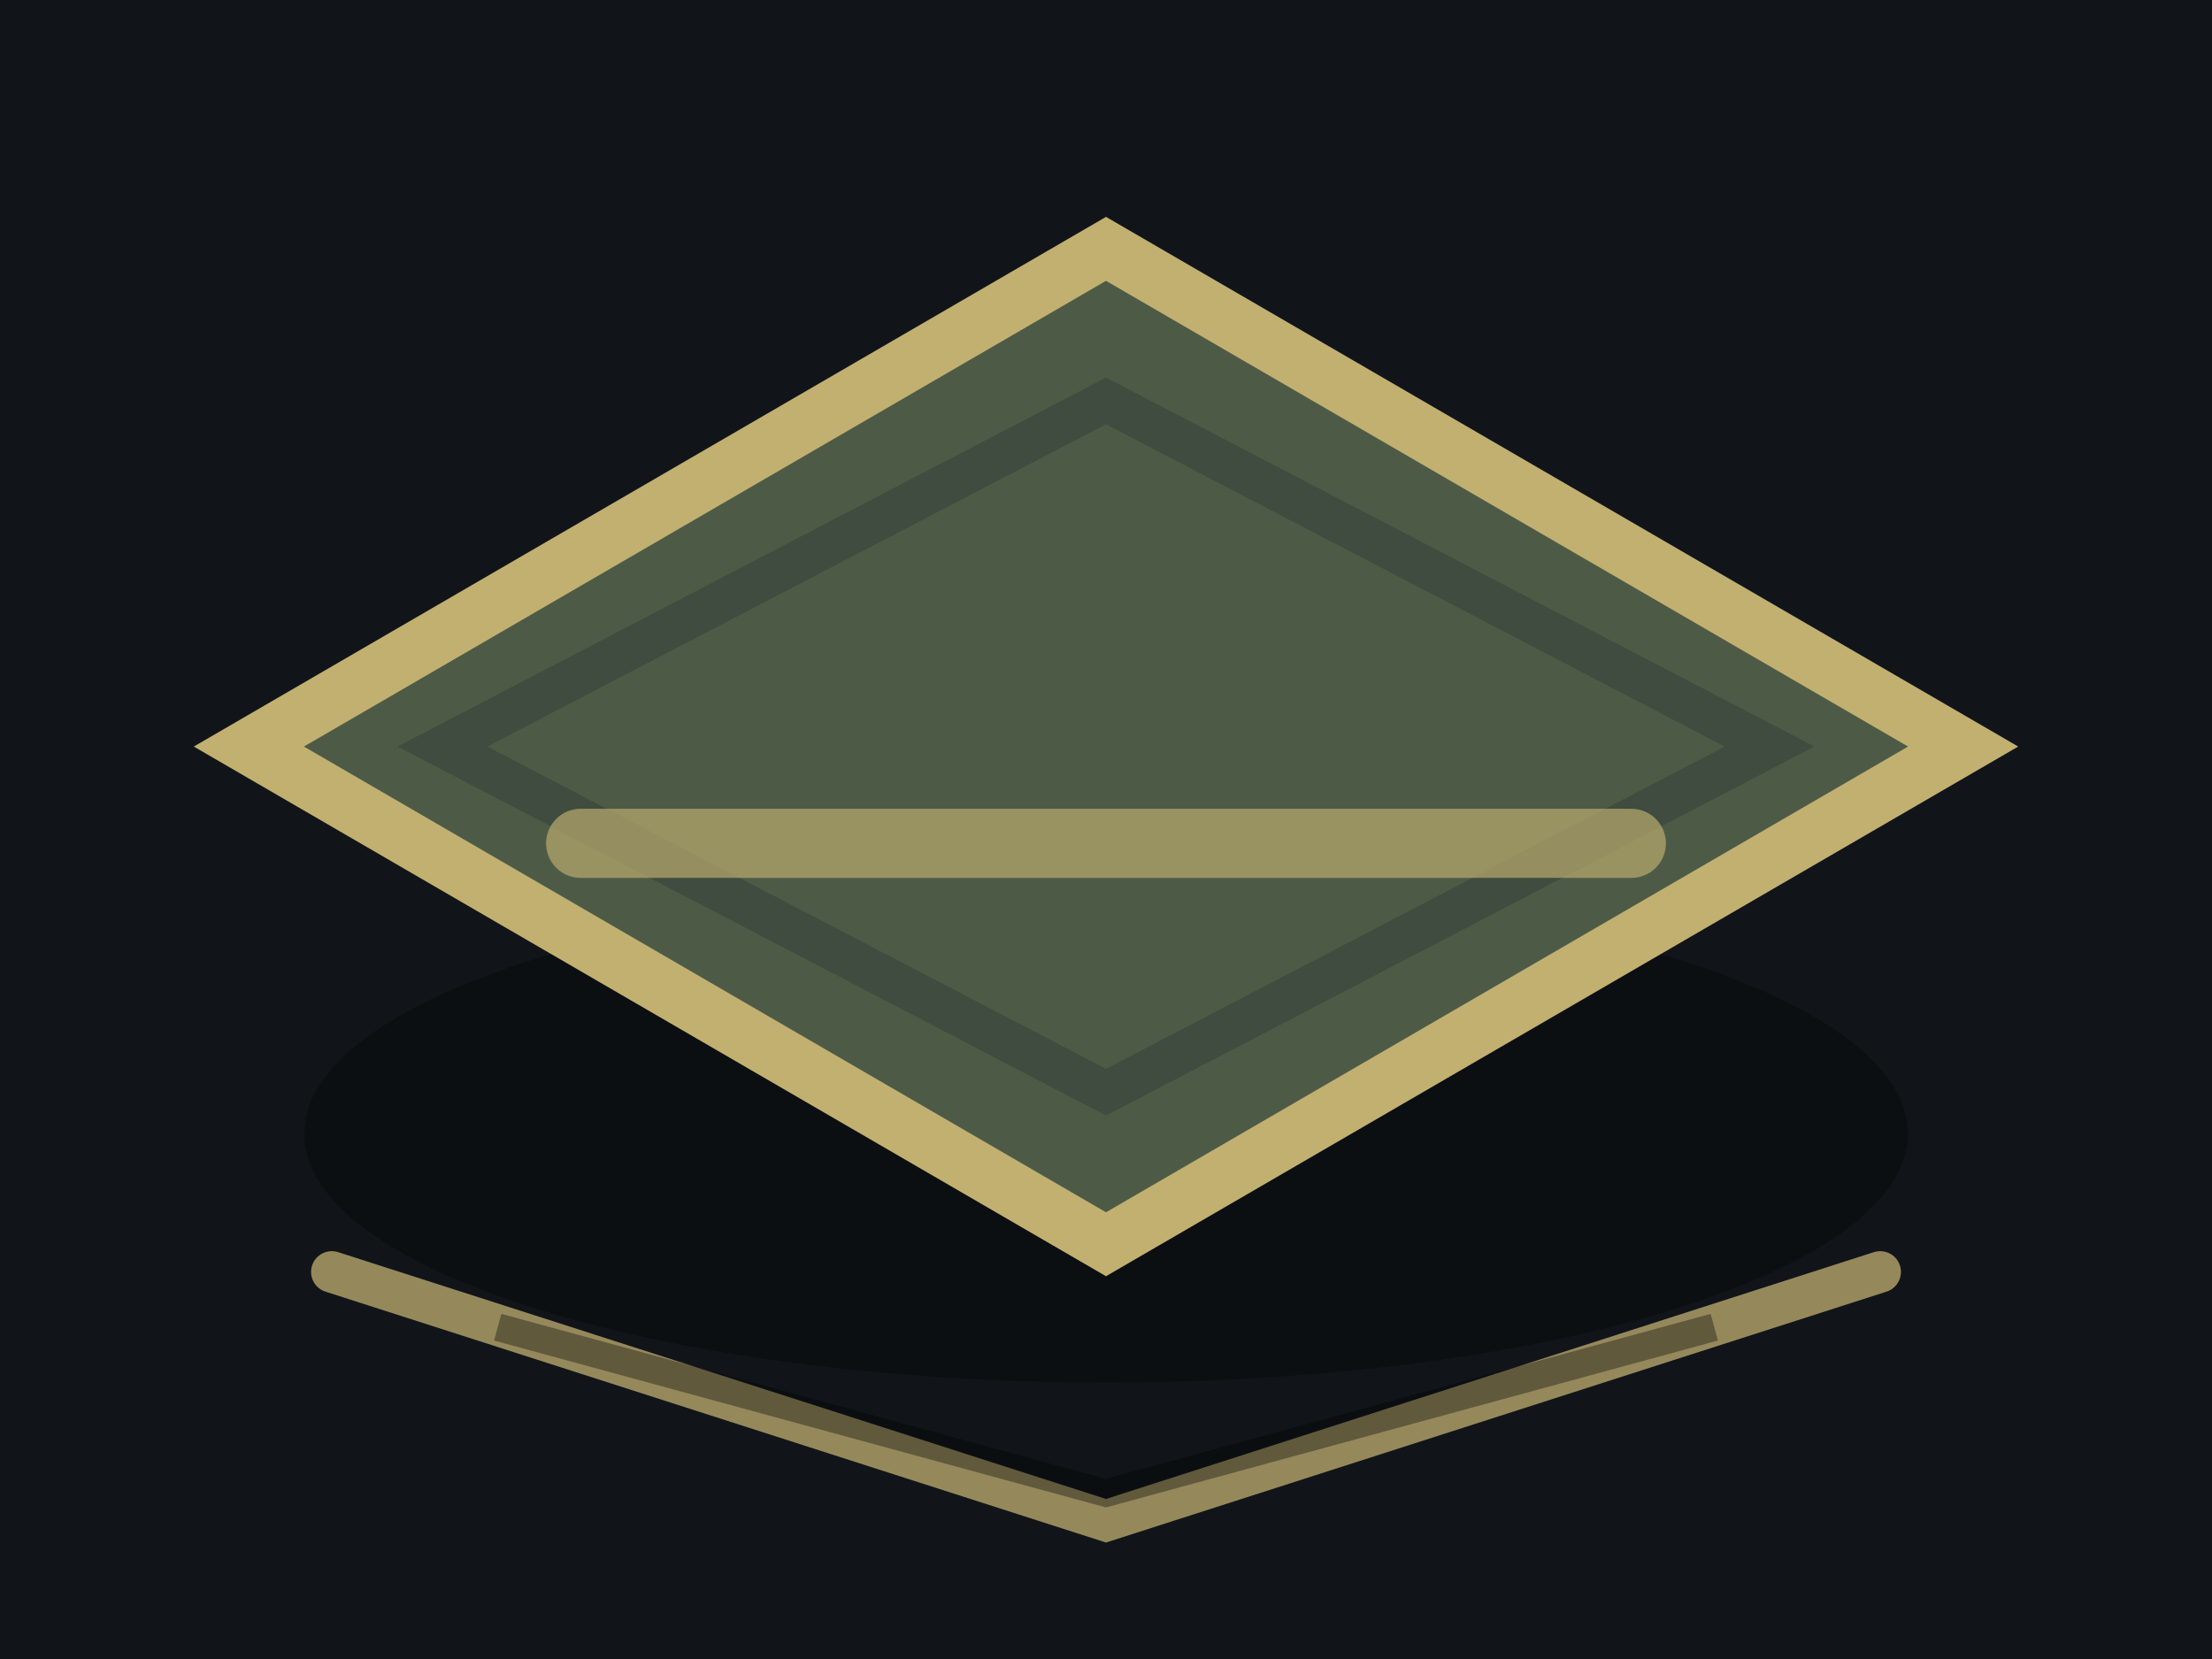
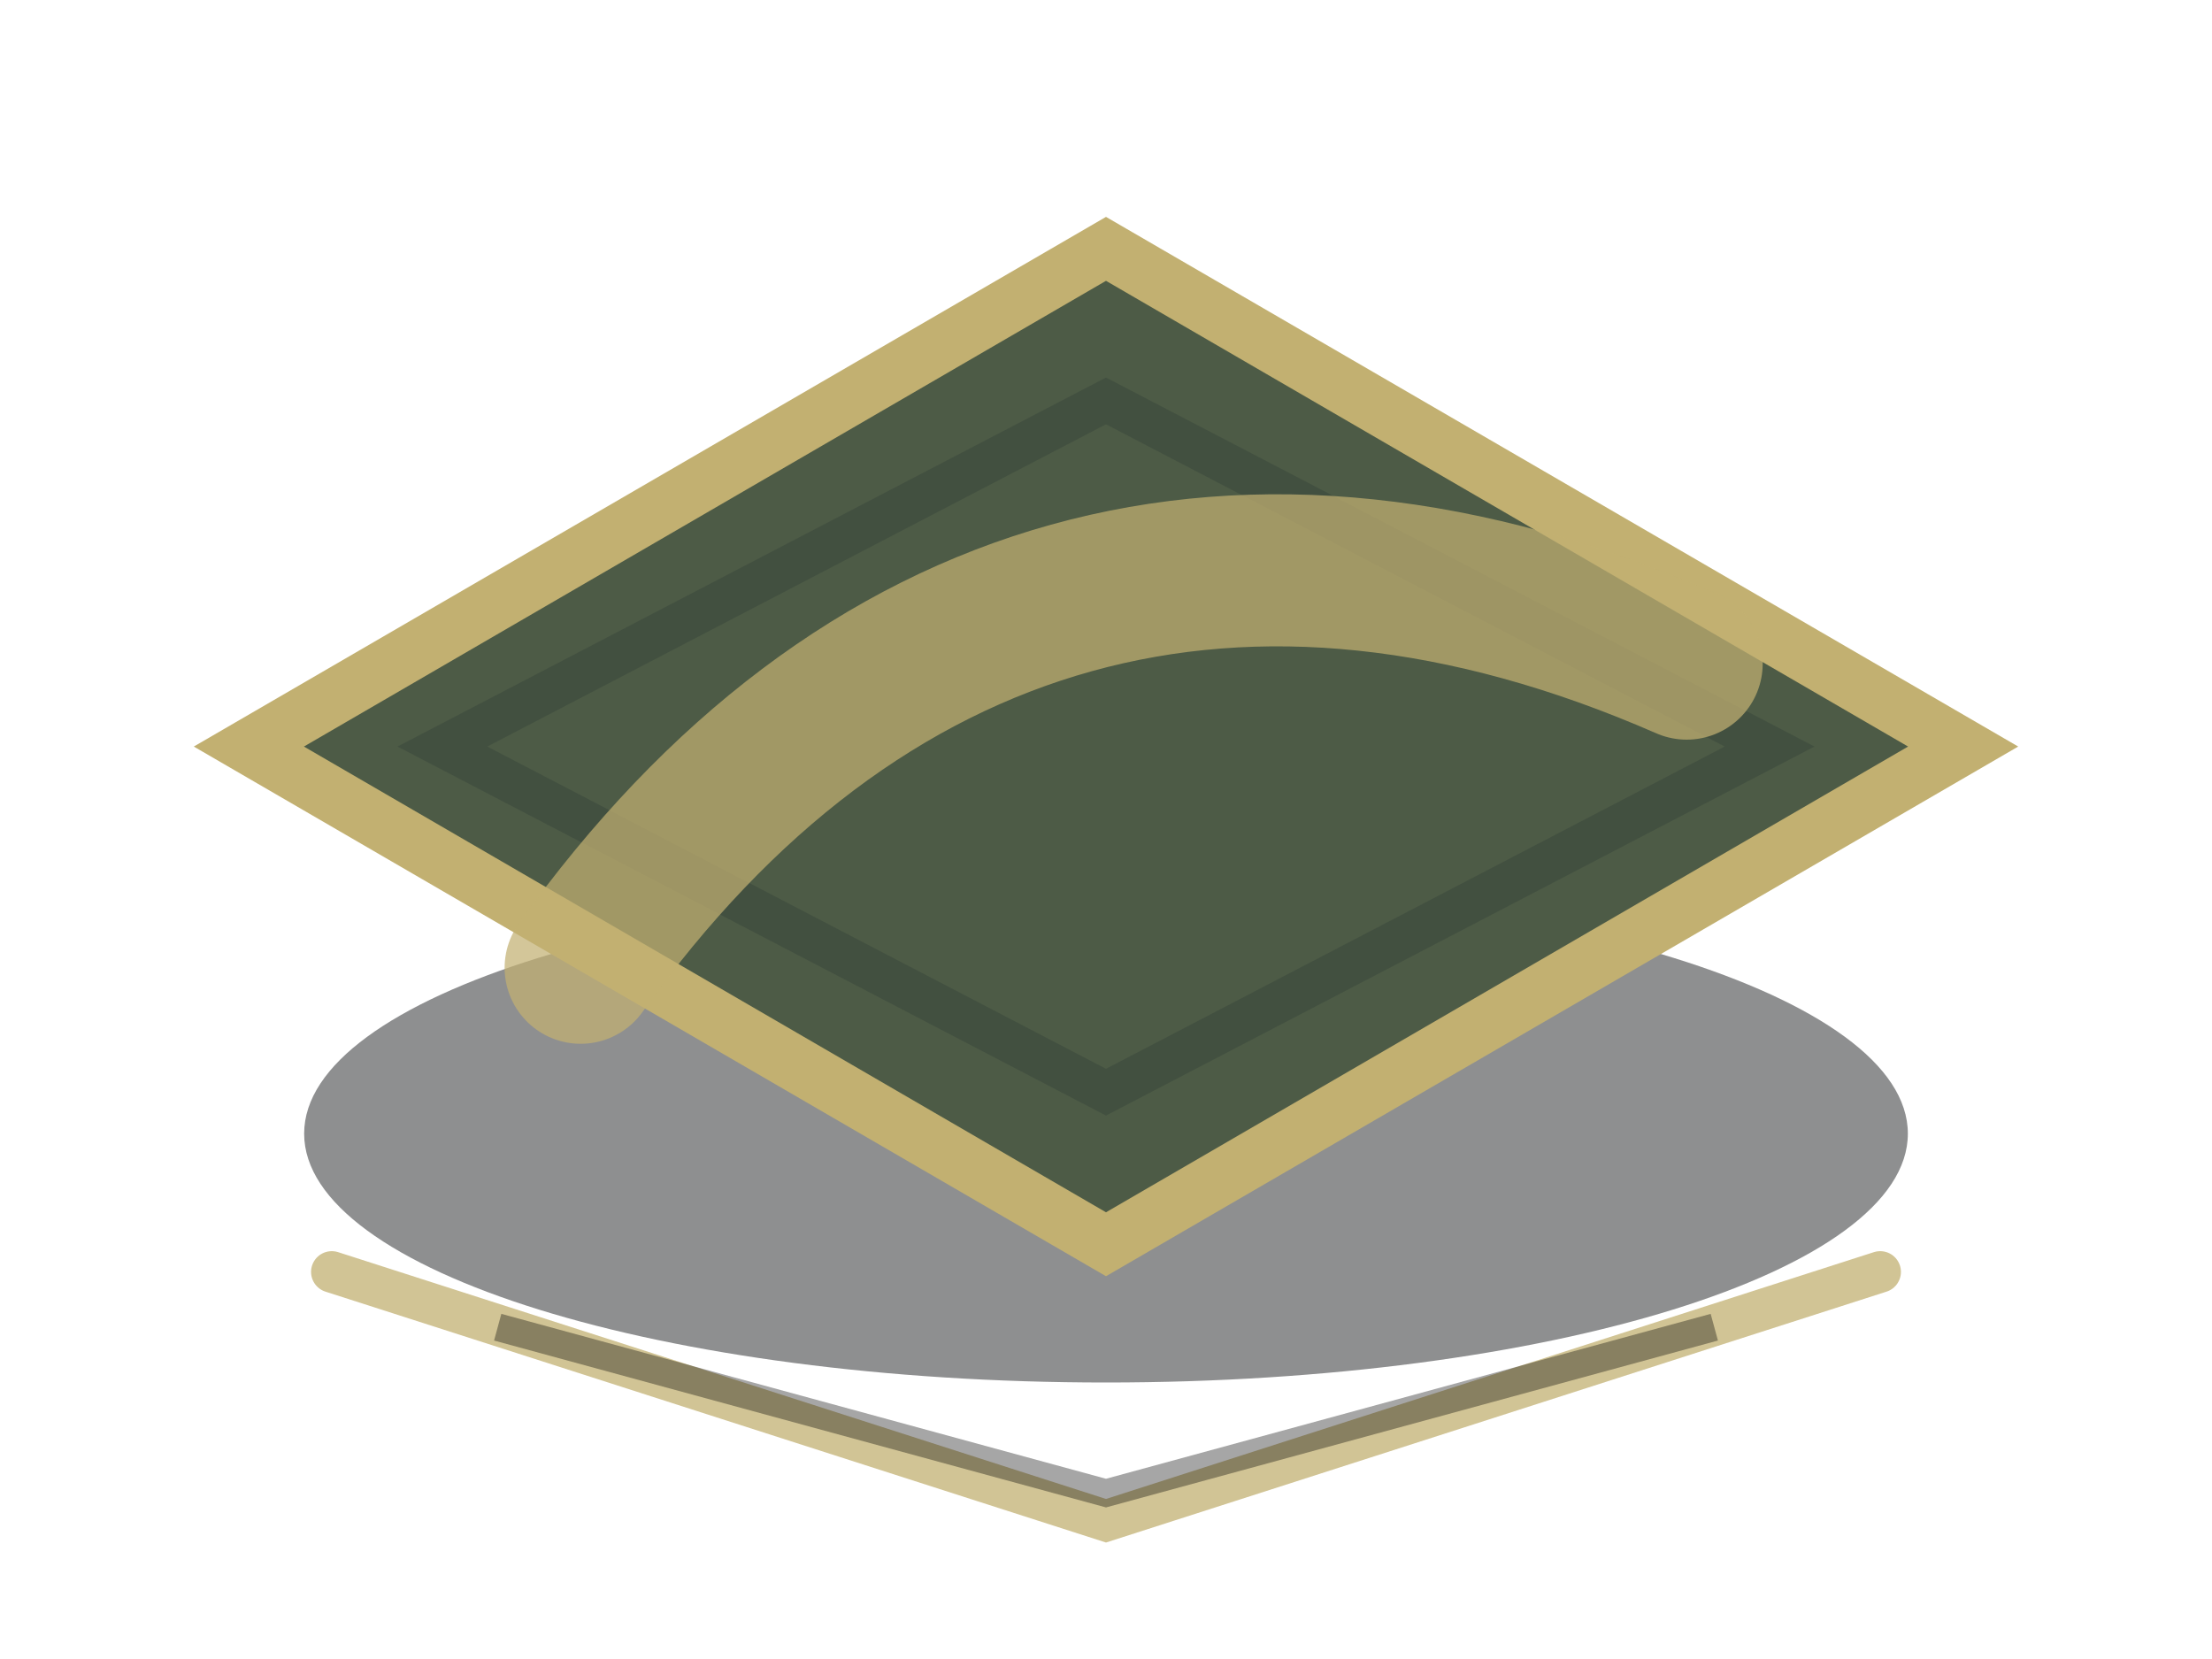
<svg xmlns="http://www.w3.org/2000/svg" width="160" height="120" viewBox="0 0 160 120" data-generated-by="generate_isometric_environment_assets" data-section="terrain_tiles" data-id="road_curve_east">
-   <rect width="160" height="120" fill="#11151a" />
  <ellipse cx="80" cy="82" rx="58" ry="18" fill="#050608" opacity="0.45" />
  <polygon points="80,18 142,54 80,90 18,54" fill="#4d5b46" stroke="#c2b071" stroke-width="4" />
-   <path d="M32 54 L80 29 L128 54 L80 79 Z" fill="none" stroke="#334038" stroke-width="3" opacity="0.55" />
-   <path d="M42 61 L118 61" stroke="#c2b071" stroke-width="5" stroke-linecap="round" opacity="0.65" />
+   <path d="M32 54 L80 29 L128 54 L80 79 Z" fill="none" stroke="#334038" stroke-width="3" opacity="0.42" />
+   <path d="M42 70 C62 42 90 34 122 48" fill="none" stroke="#c2b071" stroke-width="11" stroke-linecap="round" opacity="0.72" />
  <path d="M24 92 L80 110 L136 92" fill="none" stroke="#c2b071" stroke-width="3" stroke-linecap="round" opacity="0.75" />
  <path d="M36 96 L80 108 L124 96" fill="none" stroke="#000000" stroke-width="2" opacity="0.35" />
</svg>
